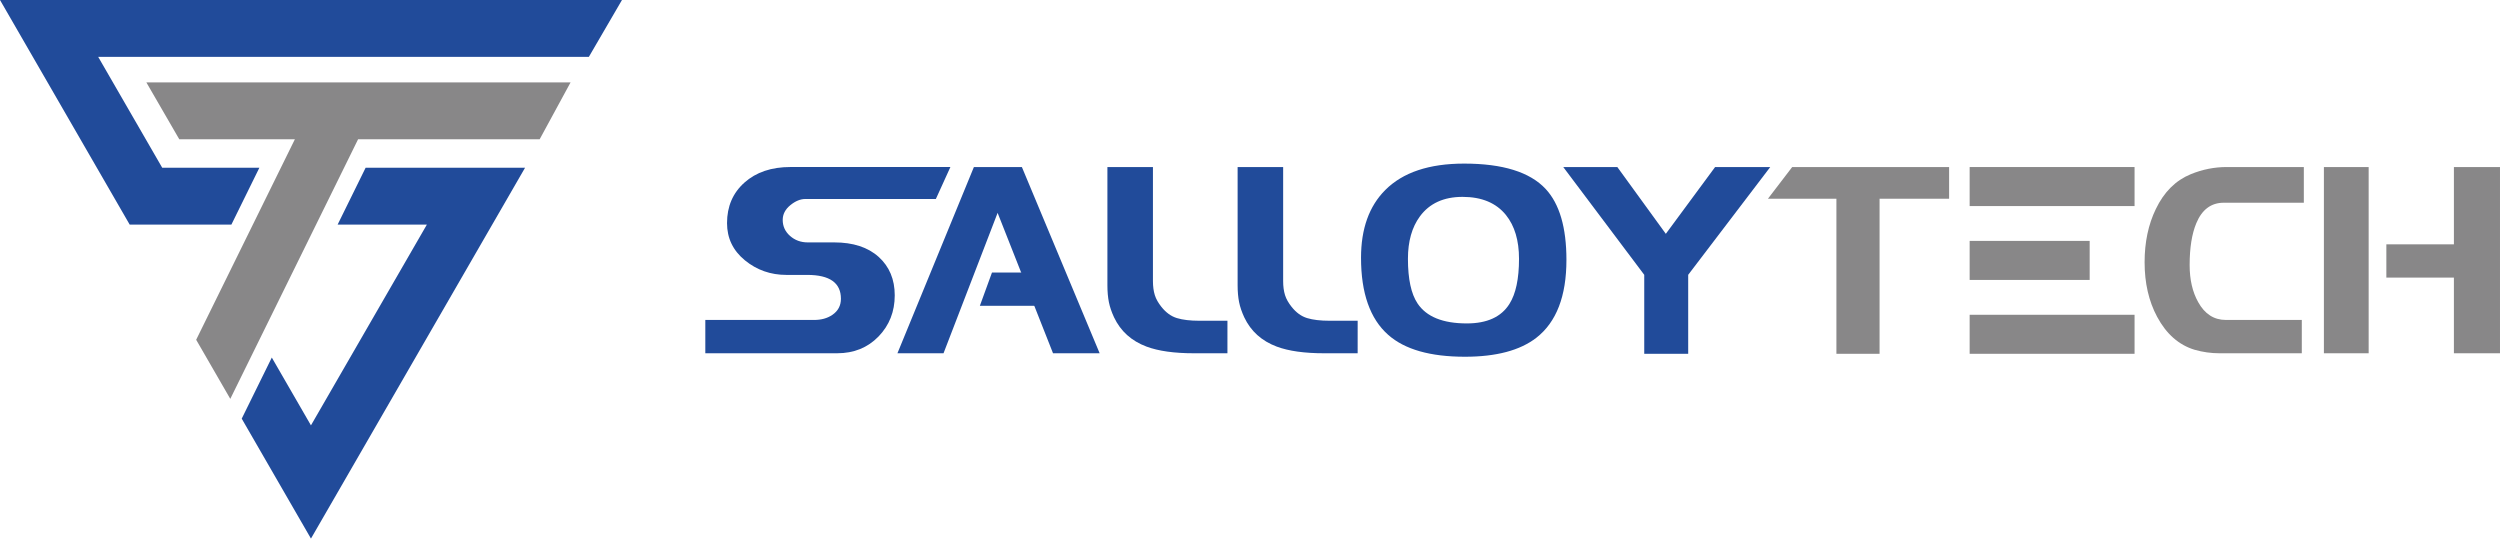
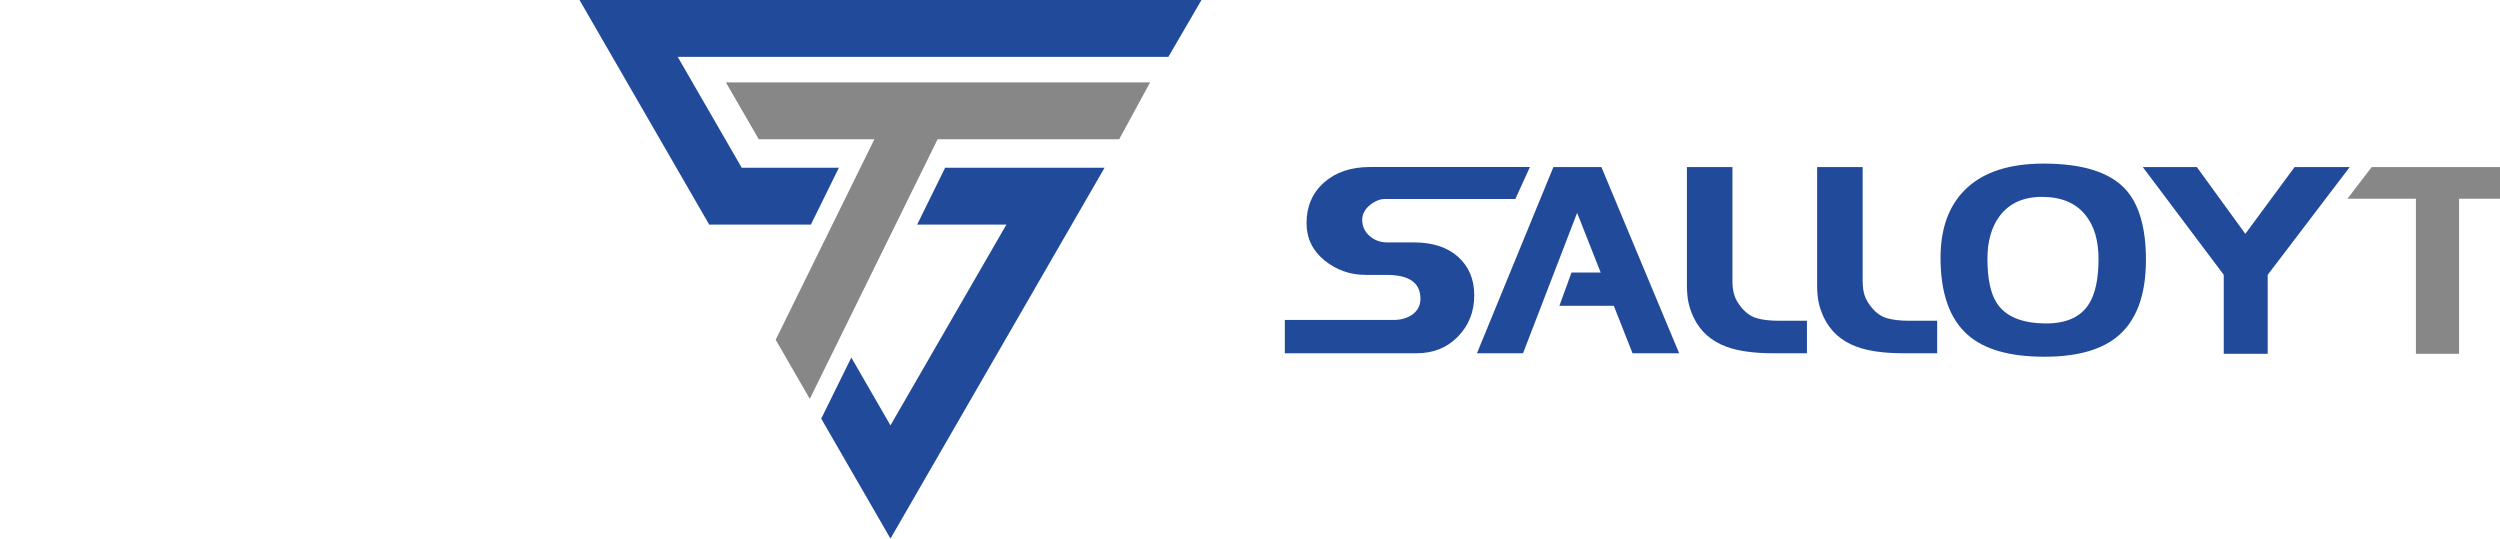
- <svg xmlns="http://www.w3.org/2000/svg" version="1.1" id="Layer_1" x="0px" y="0px" width="495.303px" height="106.705px" viewBox="114.814 0 495.303 106.705" enable-background="new 114.814 0 495.303 106.705" xml:space="preserve">
+ <svg xmlns="http://www.w3.org/2000/svg" version="1.1" id="Layer_1" x="0px" y="0px" xml:space="preserve">
  <g>
    <g>
      <polygon fill="#888788" points="227.856,16.323 143.81,16.323 150.329,27.586 173.238,27.586 157.103,60.36 153.679,67.315     160.439,79.024 167.96,63.746 185.762,27.586 221.737,27.586   " />
      <path fill="#214B9A" d="M231.48,11.264h-97.213l12.684,21.965h19.253c-1.851,3.754-3.697,7.509-5.545,11.265h-20.154L114.814,0    H238.04L231.48,11.264L231.48,11.264z M187.253,33.229l-5.545,11.265h17.681L176.42,84.275l-7.756-13.437l-5.96,12.106    l13.717,23.761l42.422-73.479L187.253,33.229L187.253,33.229z" />
    </g>
    <g>
      <path fill="#888788" d="M584.095,54.999v7.976v7.017h-8.867V33.095h8.867v10.849v4.46V54.999L584.095,54.999z M610.115,69.99    h-9.131V55h-13.382v-6.598h13.383V33.094h9.131L610.115,69.99L610.115,69.99z" />
      <path fill="#888788" d="M570.847,69.99h-16.312c-1.652,0-3.291-0.229-4.907-0.687c-3.134-0.95-5.612-3.123-7.442-6.537    c-1.654-3.087-2.481-6.693-2.481-10.804c0-3.968,0.739-7.485,2.22-10.538c1.618-3.379,3.923-5.678,6.914-6.905    c2.318-0.951,4.696-1.426,7.126-1.426h15.287v7.072h-15.868c-2.497,0-4.312,1.355-5.438,4.063    c-0.878,2.111-1.317,4.874-1.317,8.287c0,2.887,0.563,5.331,1.688,7.337c1.302,2.356,3.131,3.536,5.488,3.536h15.044V69.99    L570.847,69.99z" />
      <polygon fill="#888788" points="500.973,39.375 487.197,39.375 487.197,70.095 478.646,70.095 478.646,39.375 465.079,39.375     469.886,33.094 500.973,33.094   " />
      <polygon fill="#214B9A" points="465.538,33.094 449.281,54.446 449.281,70.095 440.573,70.095 440.573,54.446 424.527,33.094     435.24,33.094 444.848,46.327 454.613,33.094   " />
      <path fill="#214B9A" d="M425.158,51.49c0,7.188-1.986,12.334-5.964,15.431c-3.238,2.508-7.953,3.757-14.146,3.757    c-6.861,0-11.931-1.441-15.202-4.337c-3.589-3.168-5.384-8.262-5.384-15.271c0-5.744,1.602-10.223,4.804-13.425    c3.483-3.491,8.689-5.233,15.624-5.233c7.636,0,13.02,1.671,16.149,5.022C423.786,40.387,425.158,45.077,425.158,51.49    L425.158,51.49z M415.764,51.28c0-3.635-0.862-6.527-2.586-8.676c-1.938-2.4-4.805-3.599-8.604-3.599    c-3.729,0-6.544,1.284-8.443,3.862c-1.583,2.146-2.375,4.952-2.375,8.41c0,3.983,0.633,6.932,1.897,8.832    c1.76,2.647,5.017,3.968,9.767,3.968c4.012,0,6.825-1.284,8.443-3.861C415.131,58.21,415.764,55.228,415.764,51.28z" />
      <path fill="#214B9A" d="M357.994,69.99h-6.626c-3.901,0-7.041-0.438-9.396-1.319c-2.99-1.119-5.137-3.053-6.439-5.797    c-0.493-1.056-0.836-2.067-1.027-3.025c-0.193-0.969-0.291-2.085-0.291-3.353v-23.4h9.021v22.595c0,1.056,0.124,1.979,0.37,2.771    c0.246,0.791,0.695,1.567,1.319,2.35c0.888,1.109,1.899,1.855,3.062,2.208c1.161,0.353,2.639,0.527,4.436,0.527h5.574    L357.994,69.99L357.994,69.99z" />
      <polygon fill="#214B9A" points="332.678,69.99 323.441,69.99 312.462,42.173 301.746,69.99 292.615,69.99 307.764,33.094     317.27,33.094   " />
      <path fill="#214B9A" d="M292.081,58.509c0,3.229-1.071,5.946-3.219,8.164c-2.146,2.208-4.874,3.315-8.182,3.315h-26.128V63.39    h21.536c1.441,0,2.655-0.334,3.642-1.013c1.126-0.773,1.689-1.839,1.689-3.185c0-3.149-2.222-4.726-6.65-4.726h-4.147    c-3.128,0-5.88-0.967-8.231-2.895c-2.358-1.932-3.537-4.391-3.537-7.372c0-3.299,1.153-5.979,3.458-8.032    c2.3-2.049,5.34-3.078,9.104-3.078h31.694l-2.883,6.335H274.37c-0.979,0-1.981,0.412-2.98,1.23    c-1.002,0.821-1.504,1.794-1.504,2.912c0,1.258,0.481,2.316,1.452,3.175c0.964,0.854,2.138,1.284,3.51,1.284h5.254    c3.729,0,6.664,0.959,8.788,2.867C291.018,52.813,292.081,55.351,292.081,58.509z" />
      <rect x="505.044" y="62.363" fill="#888788" width="32.671" height="7.732" />
      <rect x="505.044" y="47.728" fill="#888788" width="23.778" height="7.733" />
      <rect x="505.044" y="33.094" fill="#888788" width="32.671" height="7.733" />
      <path fill="#214B9A" d="M383.793,69.99h-6.629c-3.9,0-7.041-0.438-9.395-1.319c-2.99-1.119-5.138-3.053-6.439-5.797    c-0.491-1.056-0.836-2.067-1.027-3.025c-0.193-0.969-0.291-2.085-0.291-3.353v-23.4h9.021v22.595c0,1.056,0.124,1.979,0.37,2.771    c0.246,0.791,0.695,1.567,1.32,2.35c0.888,1.109,1.898,1.855,3.061,2.208c1.161,0.353,2.641,0.527,4.436,0.527h5.576    L383.793,69.99L383.793,69.99z" />
      <polygon fill="#214B9A" points="311.348,53.991 322.139,53.991 322.139,60.588 308.945,60.588   " />
    </g>
  </g>
</svg>
